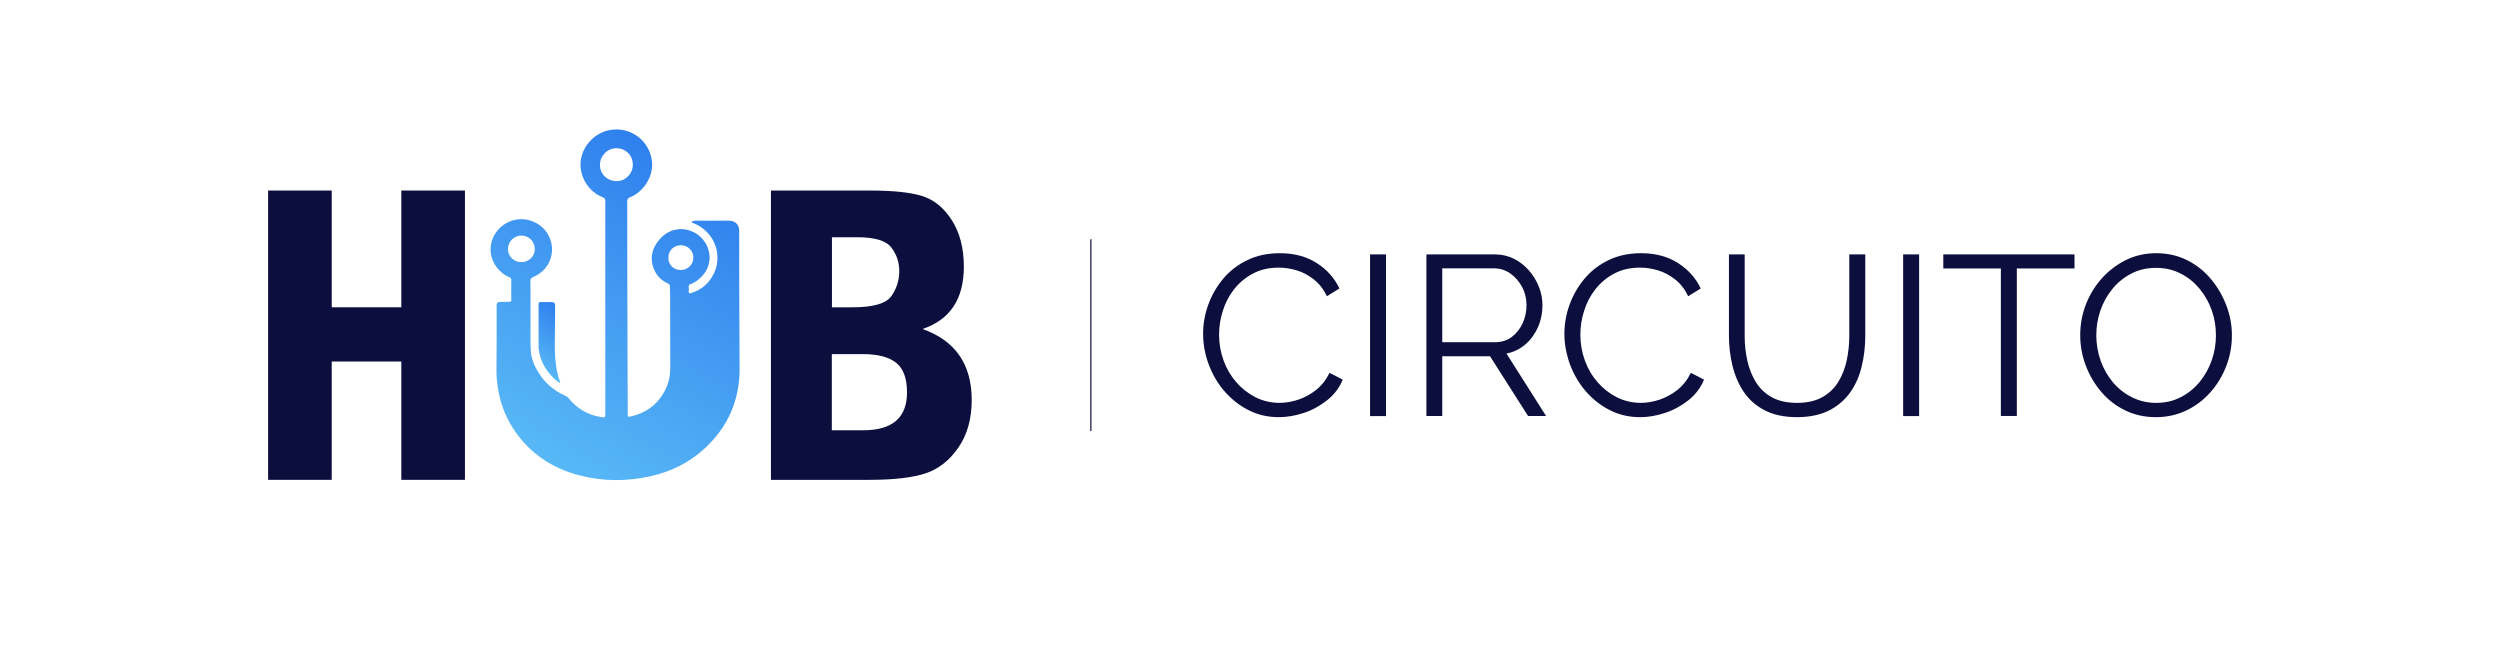
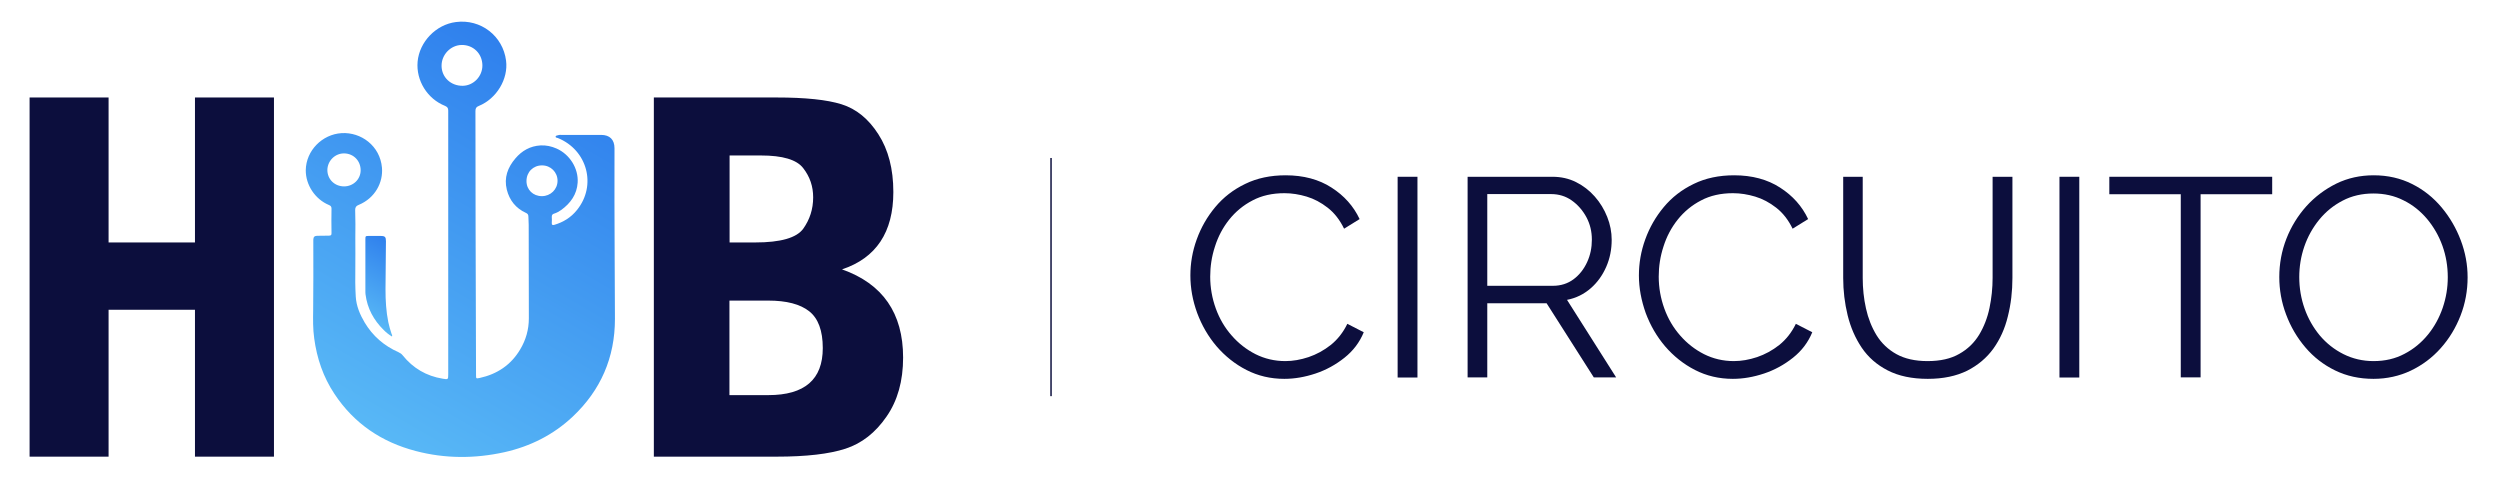
- <svg xmlns="http://www.w3.org/2000/svg" version="1.1" id="Camada_1" x="0px" y="0px" viewBox="0 0 2098.1 551.5" style="enable-background:new 0 0 2098.1 551.5;" xml:space="preserve">
+ <svg xmlns="http://www.w3.org/2000/svg" version="1.1" id="Camada_1" x="0px" y="0px" viewBox="205 94 1690 324" style="enable-background:new 0 0 2098.1 551.5;" xml:space="preserve">
  <style type="text/css">
	.st0{fill:url(#SVGID_1_);}
	.st1{fill:url(#SVGID_2_);}
	.st2{fill:none;stroke:#F2F2EE;stroke-miterlimit:10;}
	.st3{fill:#F2F2EE;}
	.st4{fill:url(#SVGID_3_);}
	.st5{fill:url(#SVGID_4_);}
	.st6{fill:none;stroke:#0C0E3D;stroke-miterlimit:10;}
	.st7{fill:#0C0E3D;}
</style>
  <g>
    <g>
      <linearGradient id="SVGID_1_" gradientUnits="userSpaceOnUse" x1="-1667.734" y1="382.431" x2="-1530.441" y2="144.633">
        <stop offset="2.445319e-07" style="stop-color:#58B8F6" />
        <stop offset="1" style="stop-color:#2F80ED" />
      </linearGradient>
      <path class="st0" d="M-1610.1,258.2c0-29.8,0-59.7,0-89.5c0-1.7-0.6-2.4-2.1-3.1c-12.1-4.8-19.7-17.2-18.6-29.9    c1.2-13.4,12.4-25.1,25.9-26.8c16.8-2.2,31.8,9.4,33.9,26.1c1.6,12.4-6.4,25.7-18.4,30.6c-1.8,0.7-2.3,1.6-2.3,3.5    c0.1,25.6,0,51.3,0.1,76.9c0.1,33.8,0.2,67.6,0.3,101.4c0,2.6,0,2.6,2.5,2.1c11.8-2.6,21.1-8.8,27.3-19.2    c3.9-6.5,5.9-13.5,5.9-21.1c0-21.1,0-42.1-0.1-63.2c0-1.8-0.2-3.7-0.2-5.5c0-1.4-0.5-2.1-1.7-2.6c-6.8-3.1-11.1-8.5-12.9-15.7    c-2-8.1,0.6-15,5.8-21.1c4.4-5.2,10-8.4,17-8.8c3.8-0.2,7.4,0.6,10.8,2.1c8.9,3.9,14.9,13.4,14.3,23c-0.5,8-4.8,14-11.2,18.6    c-1.5,1-3,1.9-4.7,2.4c-1.1,0.3-1.6,0.9-1.6,2.2c0.1,1.4,0.1,2.7,0,4.1c-0.1,1.4,0.6,1.6,1.7,1.3c6.1-1.8,11.3-5,15.3-10    c13.5-16.6,7.1-40.6-12.9-48.7c-0.6-0.2-1.6-0.2-1.5-1c0.1-0.7,1.1-0.7,1.7-0.9c0.8-0.3,1.7-0.2,2.5-0.2c8.9,0,17.7,0,26.6,0    c5.8,0,9,3.2,9,9c0,23.6-0.1,47.3,0.1,70.9c0.1,14.8,0.2,29.7,0.2,44.5c0,26.1-9.6,48.2-28.6,66.1c-13.1,12.3-28.7,20.1-46.2,24    c-20,4.4-40,4.4-59.8-0.8c-23-6-41.7-18.5-55-38.6c-7.6-11.4-11.9-24.1-13.7-37.6c-0.9-6.4-0.8-12.7-0.7-19.1    c0.2-15.1,0.1-30.3,0.1-45.4c0-0.7,0-1.5,0-2.2c0.1-1.8,0.7-2.5,2.5-2.6c2.7-0.1,5.3-0.1,8-0.1c1.4,0,1.9-0.4,1.8-1.8    c-0.1-5.5-0.1-11,0-16.5c0-1.3-0.5-1.9-1.7-2.4c-9.4-3.9-15.8-13.6-15.7-23.6c0.2-13.2,11.1-24.2,24.2-25    c13.2-0.8,26,8.6,27.3,23.3c0.9,10-4.6,20.6-15.7,25.2c-1.8,0.7-2.4,1.6-2.4,3.5c0.2,6.3,0.2,12.6,0.1,18.9c0,6.9,0.1,13.8,0,20.7    c-0.1,6.3-0.1,12.7,0.3,19c0.4,6.3,2.8,12,6,17.4c5.5,9.2,13.2,15.8,22.9,20.1c1.1,0.5,2,1.1,2.8,2.1c7,8.7,16,14,27.1,15.8    c3.6,0.6,3.7,0.6,3.7-3C-1610.1,317.2-1610.1,287.7-1610.1,258.2C-1610.1,258.2-1610.1,258.2-1610.1,258.2z M-1587.1,138.1    c-0.1-7.9-6.2-13.8-14-13.7c-7.5,0.1-13.7,6.6-13.6,14.2c0.1,7.7,6.3,13.5,14.3,13.4C-1593,151.9-1586.9,145.6-1587.1,138.1z     M-1680.5,220c6.2,0,11.2-4.8,11.2-10.9c0-6.4-4.8-11.3-11.1-11.4c-6.2-0.1-11.3,5-11.4,11.2C-1691.8,215.2-1686.9,220-1680.5,220    z M-1546.7,205.8c-6,0-10.5,4.5-10.5,10.6c0,5.9,4.5,10.2,10.4,10.2c5.9,0,10.6-4.6,10.6-10.4    C-1536.2,210.4-1540.8,205.8-1546.7,205.8z" />
      <linearGradient id="SVGID_2_" gradientUnits="userSpaceOnUse" x1="-1669.399" y1="309.19" x2="-1641.376" y2="260.651">
        <stop offset="2.445319e-07" style="stop-color:#58B8F6" />
        <stop offset="1" style="stop-color:#2F80ED" />
      </linearGradient>
      <path class="st1" d="M-1648.1,321.5c-2.2-1.3-4-2.8-5.6-4.4c-6.8-6.7-11.1-14.6-12.3-24.1c-0.1-0.7-0.1-1.5-0.1-2.2    c0-11.7,0-23.4,0-35c0-2.2,0.1-2.3,2.3-2.3c2.7,0,5.3,0,8,0c3,0,3.6,0.7,3.6,3.6c-0.1,10.8-0.2,21.7-0.3,32.5    c0,7.4,0.4,14.9,1.9,22.2c0.6,2.7,1.3,5.3,2.2,7.9C-1648.2,320.1-1647.9,320.6-1648.1,321.5z" />
    </g>
    <g>
      <line class="st2" x1="-1202.6" y1="200.8" x2="-1202.6" y2="361.8" />
    </g>
    <g>
      <g>
        <path class="st3" d="M-1893.1,159.9h53.4v98h58.4v-98h53.4v242.8h-53.4v-99.3h-58.4v99.3h-53.4V159.9z" />
        <path class="st3" d="M-1471.1,159.9h82.9c19.5,0,34.1,1.5,44,4.6c9.9,3.1,18.2,9.8,24.9,20.3c6.7,10.4,10.1,23.4,10.1,39     c0,27.2-11.6,44.6-34.7,52.3c27.5,9.7,41.3,29.6,41.3,59.6c0,15.8-3.7,29.1-11.2,39.9c-7.5,10.9-16.7,18.1-27.7,21.7     c-11,3.6-26.5,5.4-46.7,5.4h-82.9V159.9z M-1419.9,257.9h17.3c17.2,0,28-3.1,32.5-9.3c4.4-6.2,6.7-13.2,6.7-21.2     c0-7.4-2.2-13.9-6.7-19.7c-4.4-5.8-14-8.6-28.6-8.6h-21.2V257.9z M-1419.9,361.1h26.2c24.6,0,36.8-10.6,36.8-31.8     c0-11.8-3.1-20.1-9.2-24.9c-6.1-4.8-15.3-7.2-27.7-7.2h-26.2V361.1z" />
      </g>
    </g>
    <g>
      <path class="st3" d="M-1108.4,280.2c0-8.3,1.4-16.4,4.3-24.4c2.9-8,7-15.2,12.5-21.8c5.5-6.6,12.2-11.8,20.3-15.7    c8-3.9,17.1-5.8,27.3-5.8c12.1,0,22.5,2.8,31,8.3c8.6,5.5,14.9,12.6,19,21.3l-10.5,6.5c-2.9-6-6.6-10.7-11.1-14.2    c-4.5-3.5-9.2-6-14.2-7.5c-5-1.5-10-2.3-15-2.3c-8.2,0-15.4,1.6-21.6,4.9c-6.2,3.2-11.5,7.6-15.8,13c-4.3,5.4-7.5,11.5-9.6,18.2    c-2.2,6.7-3.2,13.5-3.2,20.3c0,7.5,1.3,14.7,3.8,21.6c2.5,6.9,6.1,13,10.7,18.2c4.6,5.3,10,9.5,16.1,12.6    c6.2,3.1,12.9,4.7,20.2,4.7c5.1,0,10.3-0.9,15.7-2.7c5.3-1.8,10.3-4.5,15-8.2c4.6-3.7,8.4-8.5,11.2-14.3l11.1,5.7    c-2.8,6.8-7.1,12.5-13,17.2c-5.9,4.7-12.4,8.3-19.6,10.7c-7.2,2.4-14.2,3.6-21.1,3.6c-9.3,0-17.8-2-25.6-6    c-7.8-4-14.5-9.4-20.2-16c-5.7-6.7-10-14.2-13.1-22.5C-1106.9,297.1-1108.4,288.7-1108.4,280.2z" />
      <path class="st3" d="M-968.4,349.1V213.5h13.4v135.7H-968.4z" />
      <path class="st3" d="M-921,349.1V213.5h57.3c5.9,0,11.2,1.2,16,3.6c4.8,2.4,9.1,5.7,12.7,9.8c3.6,4.1,6.4,8.7,8.4,13.8    c2,5,3,10.2,3,15.4c0,6.5-1.2,12.6-3.7,18.3c-2.5,5.7-6,10.6-10.5,14.5c-4.5,3.9-9.8,6.6-16,7.8l33.2,52.4h-15.1l-31.9-50.1h-40.1    v50.1H-921z M-907.6,287.2h44.3c5.3,0,10-1.5,13.9-4.4c3.9-2.9,7-6.8,9.2-11.6c2.2-4.8,3.2-9.8,3.2-15.2c0-5.5-1.2-10.5-3.7-15.2    c-2.5-4.6-5.8-8.4-9.9-11.3c-4.1-2.9-8.8-4.3-13.9-4.3h-43.2V287.2z" />
      <path class="st3" d="M-805.2,280.2c0-8.3,1.4-16.4,4.3-24.4c2.9-8,7-15.2,12.5-21.8c5.5-6.6,12.2-11.8,20.3-15.7    c8-3.9,17.1-5.8,27.3-5.8c12.1,0,22.5,2.8,31,8.3c8.6,5.5,14.9,12.6,19,21.3l-10.5,6.5c-2.9-6-6.6-10.7-11.1-14.2    c-4.5-3.5-9.2-6-14.2-7.5c-5-1.5-10-2.3-15-2.3c-8.2,0-15.4,1.6-21.6,4.9c-6.2,3.2-11.5,7.6-15.8,13c-4.3,5.4-7.5,11.5-9.6,18.2    c-2.2,6.7-3.2,13.5-3.2,20.3c0,7.5,1.3,14.7,3.8,21.6c2.5,6.9,6.1,13,10.7,18.2c4.6,5.3,10,9.5,16.1,12.6    c6.2,3.1,12.9,4.7,20.2,4.7c5.1,0,10.3-0.9,15.7-2.7c5.3-1.8,10.3-4.5,15-8.2c4.6-3.7,8.4-8.5,11.2-14.3l11.1,5.7    c-2.8,6.8-7.1,12.5-13,17.2c-5.9,4.7-12.4,8.3-19.6,10.7c-7.2,2.4-14.2,3.6-21.1,3.6c-9.3,0-17.8-2-25.6-6    c-7.8-4-14.5-9.4-20.2-16c-5.7-6.7-10-14.2-13.1-22.5C-803.7,297.1-805.2,288.7-805.2,280.2z" />
      <path class="st3" d="M-609.9,350.1c-10.7,0-19.7-1.9-27.1-5.7c-7.4-3.8-13.2-8.9-17.6-15.4c-4.3-6.4-7.5-13.7-9.5-21.9    c-2-8.2-3-16.6-3-25.2v-68.4h13.2v68.4c0,7,0.7,13.9,2.2,20.6c1.5,6.8,3.9,12.8,7.2,18.2c3.3,5.3,7.8,9.6,13.4,12.7    c5.6,3.1,12.6,4.7,21,4.7c8.7,0,15.8-1.6,21.5-4.9c5.7-3.2,10.1-7.5,13.4-12.9c3.2-5.3,5.6-11.4,7-18.1c1.4-6.7,2.1-13.5,2.1-20.3    v-68.4h13.4v68.4c0,9-1,17.7-3.1,26c-2,8.3-5.3,15.5-9.8,21.8c-4.5,6.2-10.4,11.2-17.7,14.9C-590.6,348.2-599.5,350.1-609.9,350.1    z" />
      <path class="st3" d="M-520.9,349.1V213.5h13.4v135.7H-520.9z" />
      <path class="st3" d="M-377.2,225.3h-48.3v123.8h-13.4V225.3h-48.3v-11.8h110.1V225.3z" />
      <path class="st3" d="M-308.6,350.1c-9.6,0-18.2-1.9-26-5.7c-7.8-3.8-14.5-9-20.1-15.6c-5.6-6.6-9.9-13.9-13-22.2    c-3.1-8.2-4.6-16.7-4.6-25.3c0-9,1.6-17.7,4.8-25.9c3.2-8.2,7.7-15.5,13.5-22c5.8-6.4,12.6-11.5,20.3-15.3    c7.8-3.8,16.2-5.6,25.2-5.6c9.6,0,18.2,2,26,5.9c7.8,3.9,14.4,9.2,20,15.9c5.5,6.6,9.8,14,12.9,22.2c3.1,8.2,4.6,16.5,4.6,25    c0,9-1.6,17.7-4.8,25.9c-3.2,8.2-7.6,15.5-13.4,22c-5.7,6.4-12.5,11.5-20.3,15.2C-291.2,348.2-299.6,350.1-308.6,350.1z     M-358.9,281.3c0,7.4,1.2,14.5,3.6,21.3c2.4,6.8,5.9,12.9,10.3,18.2c4.5,5.3,9.8,9.5,16,12.6c6.2,3.1,13,4.7,20.3,4.7    c7.8,0,14.7-1.6,20.9-4.9c6.2-3.2,11.5-7.6,15.9-13c4.4-5.4,7.7-11.5,10-18.2c2.3-6.8,3.4-13.6,3.4-20.6c0-7.4-1.2-14.5-3.6-21.2    c-2.4-6.7-5.9-12.8-10.4-18.2c-4.5-5.3-9.8-9.6-16-12.6c-6.1-3.1-12.9-4.6-20.3-4.6c-7.6,0-14.6,1.6-20.7,4.8    c-6.2,3.2-11.5,7.5-15.9,12.9c-4.4,5.4-7.8,11.5-10.1,18.2C-357.7,267.4-358.9,274.3-358.9,281.3z" />
    </g>
  </g>
  <g>
    <g>
      <linearGradient id="SVGID_3_" gradientUnits="userSpaceOnUse" x1="450.372" y1="382.431" x2="587.665" y2="144.633">
        <stop offset="2.445319e-07" style="stop-color:#58B8F6" />
        <stop offset="1" style="stop-color:#2F80ED" />
      </linearGradient>
      <path class="st4" d="M508,258.2c0-29.8,0-59.7,0-89.5c0-1.7-0.6-2.4-2.1-3.1c-12.1-4.8-19.7-17.2-18.6-29.9    c1.2-13.4,12.4-25.1,25.9-26.8c16.8-2.2,31.8,9.4,33.9,26.1c1.6,12.4-6.4,25.7-18.4,30.6c-1.8,0.7-2.3,1.6-2.3,3.5    c0.1,25.6,0,51.3,0.1,76.9c0.1,33.8,0.2,67.6,0.3,101.4c0,2.6,0,2.6,2.5,2.1c11.8-2.6,21.1-8.8,27.3-19.2    c3.9-6.5,5.9-13.5,5.9-21.1c0-21.1,0-42.1-0.1-63.2c0-1.8-0.2-3.7-0.2-5.5c0-1.4-0.5-2.1-1.7-2.6c-6.8-3.1-11.1-8.5-12.9-15.7    c-2-8.1,0.6-15,5.8-21.1c4.4-5.2,10-8.4,17-8.8c3.8-0.2,7.4,0.6,10.8,2.1c8.9,3.9,14.9,13.4,14.3,23c-0.5,8-4.8,14-11.2,18.6    c-1.5,1-3,1.9-4.7,2.4c-1.1,0.3-1.6,0.9-1.6,2.2c0.1,1.4,0.1,2.7,0,4.1c-0.1,1.4,0.6,1.6,1.7,1.3c6.1-1.8,11.3-5,15.3-10    c13.5-16.6,7.1-40.6-12.9-48.7c-0.6-0.2-1.6-0.2-1.5-1c0.1-0.7,1.1-0.7,1.7-0.9c0.8-0.3,1.7-0.2,2.5-0.2c8.9,0,17.7,0,26.6,0    c5.8,0,9,3.2,9,9c0,23.6-0.1,47.3,0.1,70.9c0.1,14.8,0.2,29.7,0.2,44.5c0,26.1-9.6,48.2-28.6,66.1c-13.1,12.3-28.7,20.1-46.2,24    c-20,4.4-40,4.4-59.8-0.8c-23-6-41.7-18.5-55-38.6c-7.6-11.4-11.9-24.1-13.7-37.6c-0.9-6.4-0.8-12.7-0.7-19.1    c0.2-15.1,0.1-30.3,0.1-45.4c0-0.7,0-1.5,0-2.2c0.1-1.8,0.7-2.5,2.5-2.6c2.7-0.1,5.3-0.1,8-0.1c1.4,0,1.9-0.4,1.8-1.8    c-0.1-5.5-0.1-11,0-16.5c0-1.3-0.5-1.9-1.7-2.4c-9.4-3.9-15.8-13.6-15.7-23.6c0.2-13.2,11.1-24.2,24.2-25    c13.2-0.8,26,8.6,27.3,23.3c0.9,10-4.6,20.6-15.7,25.2c-1.8,0.7-2.4,1.6-2.4,3.5c0.2,6.3,0.2,12.6,0.1,18.9c0,6.9,0.1,13.8,0,20.7    c-0.1,6.3-0.1,12.7,0.3,19c0.4,6.3,2.8,12,6,17.4c5.5,9.2,13.2,15.8,22.9,20.1c1.1,0.5,2,1.1,2.8,2.1c7,8.7,16,14,27.1,15.8    c3.6,0.6,3.7,0.6,3.7-3C508,317.2,508,287.7,508,258.2C508,258.2,508,258.2,508,258.2z M531.1,138.1c-0.1-7.9-6.2-13.8-14-13.7    c-7.5,0.1-13.7,6.6-13.6,14.2c0.1,7.7,6.3,13.5,14.3,13.4C525.1,151.9,531.2,145.6,531.1,138.1z M437.6,220    c6.2,0,11.2-4.8,11.2-10.9c0-6.4-4.8-11.3-11.1-11.4c-6.2-0.1-11.3,5-11.4,11.2C426.3,215.2,431.2,220,437.6,220z M571.4,205.8    c-6,0-10.5,4.5-10.5,10.6c0,5.9,4.5,10.2,10.4,10.2c5.9,0,10.6-4.6,10.6-10.4C581.9,210.4,577.3,205.8,571.4,205.8z" />
      <linearGradient id="SVGID_4_" gradientUnits="userSpaceOnUse" x1="448.707" y1="309.19" x2="476.731" y2="260.651">
        <stop offset="2.445319e-07" style="stop-color:#58B8F6" />
        <stop offset="1" style="stop-color:#2F80ED" />
      </linearGradient>
      <path class="st5" d="M470,321.5c-2.2-1.3-4-2.8-5.6-4.4c-6.8-6.7-11.1-14.6-12.3-24.1c-0.1-0.7-0.1-1.5-0.1-2.2    c0-11.7,0-23.4,0-35c0-2.2,0.1-2.3,2.3-2.3c2.7,0,5.3,0,8,0c3,0,3.6,0.7,3.6,3.6c-0.1,10.8-0.2,21.7-0.3,32.5    c0,7.4,0.4,14.9,1.9,22.2c0.6,2.7,1.3,5.3,2.2,7.9C469.9,320.1,470.3,320.6,470,321.5z" />
    </g>
    <g>
      <line class="st6" x1="915.5" y1="200.8" x2="915.5" y2="361.8" />
    </g>
    <g>
      <g>
        <path class="st7" d="M225,159.9h53.4v98h58.4v-98h53.4v242.8h-53.4v-99.3h-58.4v99.3H225V159.9z" />
        <path class="st7" d="M647,159.9h82.9c19.5,0,34.1,1.5,44,4.6c9.9,3.1,18.2,9.8,24.9,20.3c6.7,10.4,10.1,23.4,10.1,39     c0,27.2-11.6,44.6-34.7,52.3c27.5,9.7,41.3,29.6,41.3,59.6c0,15.8-3.7,29.1-11.2,39.9c-7.5,10.9-16.7,18.1-27.7,21.7     c-11,3.6-26.5,5.4-46.7,5.4H647V159.9z M698.2,257.9h17.3c17.2,0,28-3.1,32.5-9.3c4.4-6.2,6.7-13.2,6.7-21.2     c0-7.4-2.2-13.9-6.7-19.7c-4.4-5.8-14-8.6-28.6-8.6h-21.2V257.9z M698.2,361.1h26.2c24.6,0,36.8-10.6,36.8-31.8     c0-11.8-3.1-20.1-9.2-24.9c-6.1-4.8-15.3-7.2-27.7-7.2h-26.2V361.1z" />
      </g>
    </g>
    <g>
      <path class="st7" d="M1009.7,280.2c0-8.3,1.4-16.4,4.3-24.4c2.9-8,7-15.2,12.5-21.8c5.5-6.6,12.2-11.8,20.3-15.7    c8-3.9,17.1-5.8,27.3-5.8c12.1,0,22.5,2.8,31,8.3c8.6,5.5,14.9,12.6,19,21.3l-10.5,6.5c-2.9-6-6.6-10.7-11.1-14.2    c-4.5-3.5-9.2-6-14.2-7.5c-5-1.5-10-2.3-15-2.3c-8.2,0-15.4,1.6-21.6,4.9c-6.2,3.2-11.5,7.6-15.8,13c-4.3,5.4-7.5,11.5-9.6,18.2    c-2.2,6.7-3.2,13.5-3.2,20.3c0,7.5,1.3,14.7,3.8,21.6c2.5,6.9,6.1,13,10.7,18.2c4.6,5.3,10,9.5,16.1,12.6    c6.2,3.1,12.9,4.7,20.2,4.7c5.1,0,10.3-0.9,15.7-2.7c5.3-1.8,10.3-4.5,15-8.2c4.6-3.7,8.4-8.5,11.2-14.3l11.1,5.7    c-2.8,6.8-7.1,12.5-13,17.2c-5.9,4.7-12.4,8.3-19.6,10.7c-7.2,2.4-14.2,3.6-21.1,3.6c-9.3,0-17.8-2-25.6-6    c-7.8-4-14.5-9.4-20.2-16c-5.7-6.7-10-14.2-13.1-22.5C1011.2,297.1,1009.7,288.7,1009.7,280.2z" />
      <path class="st7" d="M1149.8,349.1V213.5h13.4v135.7H1149.8z" />
      <path class="st7" d="M1197.1,349.1V213.5h57.3c5.9,0,11.2,1.2,16,3.6c4.8,2.4,9.1,5.7,12.7,9.8c3.6,4.1,6.4,8.7,8.4,13.8    c2,5,3,10.2,3,15.4c0,6.5-1.2,12.6-3.7,18.3c-2.5,5.7-6,10.6-10.5,14.5c-4.5,3.9-9.8,6.6-16,7.8l33.2,52.4h-15.1l-31.9-50.1h-40.1    v50.1H1197.1z M1210.5,287.2h44.3c5.3,0,10-1.5,13.9-4.4c3.9-2.9,7-6.8,9.2-11.6c2.2-4.8,3.2-9.8,3.2-15.2    c0-5.5-1.2-10.5-3.7-15.2c-2.5-4.6-5.8-8.4-9.9-11.3c-4.1-2.9-8.8-4.3-13.9-4.3h-43.2V287.2z" />
      <path class="st7" d="M1312.9,280.2c0-8.3,1.4-16.4,4.3-24.4c2.9-8,7-15.2,12.5-21.8c5.5-6.6,12.2-11.8,20.3-15.7    c8-3.9,17.1-5.8,27.3-5.8c12.1,0,22.5,2.8,31,8.3c8.6,5.5,14.9,12.6,19,21.3l-10.5,6.5c-2.9-6-6.6-10.7-11.1-14.2    c-4.5-3.5-9.2-6-14.2-7.5c-5-1.5-10-2.3-15-2.3c-8.2,0-15.4,1.6-21.6,4.9c-6.2,3.2-11.5,7.6-15.8,13c-4.3,5.4-7.5,11.5-9.6,18.2    c-2.2,6.7-3.2,13.5-3.2,20.3c0,7.5,1.3,14.7,3.8,21.6c2.5,6.9,6.1,13,10.7,18.2c4.6,5.3,10,9.5,16.1,12.6    c6.2,3.1,12.9,4.7,20.2,4.7c5.1,0,10.3-0.9,15.7-2.7c5.3-1.8,10.3-4.5,15-8.2c4.6-3.7,8.4-8.5,11.2-14.3l11.1,5.7    c-2.8,6.8-7.1,12.5-13,17.2c-5.9,4.7-12.4,8.3-19.6,10.7c-7.2,2.4-14.2,3.6-21.1,3.6c-9.3,0-17.8-2-25.6-6    c-7.8-4-14.5-9.4-20.2-16c-5.7-6.7-10-14.2-13.1-22.5C1314.5,297.1,1312.9,288.7,1312.9,280.2z" />
      <path class="st7" d="M1508.2,350.1c-10.7,0-19.7-1.9-27.1-5.7c-7.4-3.8-13.2-8.9-17.6-15.4c-4.3-6.4-7.5-13.7-9.5-21.9    c-2-8.2-3-16.6-3-25.2v-68.4h13.2v68.4c0,7,0.7,13.9,2.2,20.6c1.5,6.8,3.9,12.8,7.2,18.2c3.3,5.3,7.8,9.6,13.4,12.7    c5.6,3.1,12.6,4.7,21,4.7c8.7,0,15.8-1.6,21.5-4.9c5.7-3.2,10.1-7.5,13.4-12.9c3.2-5.3,5.6-11.4,7-18.1c1.4-6.7,2.1-13.5,2.1-20.3    v-68.4h13.4v68.4c0,9-1,17.7-3.1,26c-2,8.3-5.3,15.5-9.8,21.8c-4.5,6.2-10.4,11.2-17.7,14.9    C1527.5,348.2,1518.6,350.1,1508.2,350.1z" />
      <path class="st7" d="M1597.2,349.1V213.5h13.4v135.7H1597.2z" />
      <path class="st7" d="M1740.9,225.3h-48.3v123.8h-13.4V225.3h-48.3v-11.8h110.1V225.3z" />
      <path class="st7" d="M1809.5,350.1c-9.6,0-18.2-1.9-26-5.7c-7.8-3.8-14.5-9-20.1-15.6c-5.6-6.6-9.9-13.9-13-22.2    c-3.1-8.2-4.6-16.7-4.6-25.3c0-9,1.6-17.7,4.8-25.9c3.2-8.2,7.7-15.5,13.5-22c5.8-6.4,12.6-11.5,20.3-15.3    c7.8-3.8,16.2-5.6,25.2-5.6c9.6,0,18.2,2,26,5.9c7.8,3.9,14.4,9.2,20,15.9c5.5,6.6,9.8,14,12.9,22.2c3.1,8.2,4.6,16.5,4.6,25    c0,9-1.6,17.7-4.8,25.9c-3.2,8.2-7.6,15.5-13.4,22c-5.7,6.4-12.5,11.5-20.3,15.2C1827,348.2,1818.5,350.1,1809.5,350.1z     M1759.3,281.3c0,7.4,1.2,14.5,3.6,21.3c2.4,6.8,5.9,12.9,10.3,18.2c4.5,5.3,9.8,9.5,16,12.6c6.2,3.1,13,4.7,20.3,4.7    c7.8,0,14.7-1.6,20.9-4.9c6.2-3.2,11.5-7.6,15.9-13c4.4-5.4,7.7-11.5,10-18.2c2.3-6.8,3.4-13.6,3.4-20.6c0-7.4-1.2-14.5-3.6-21.2    c-2.4-6.7-5.9-12.8-10.4-18.2c-4.5-5.3-9.8-9.6-16-12.6c-6.1-3.1-12.9-4.6-20.3-4.6c-7.6,0-14.6,1.6-20.7,4.8    c-6.2,3.2-11.5,7.5-15.9,12.9c-4.4,5.4-7.8,11.5-10.1,18.2C1760.4,267.4,1759.3,274.3,1759.3,281.3z" />
    </g>
  </g>
</svg>
